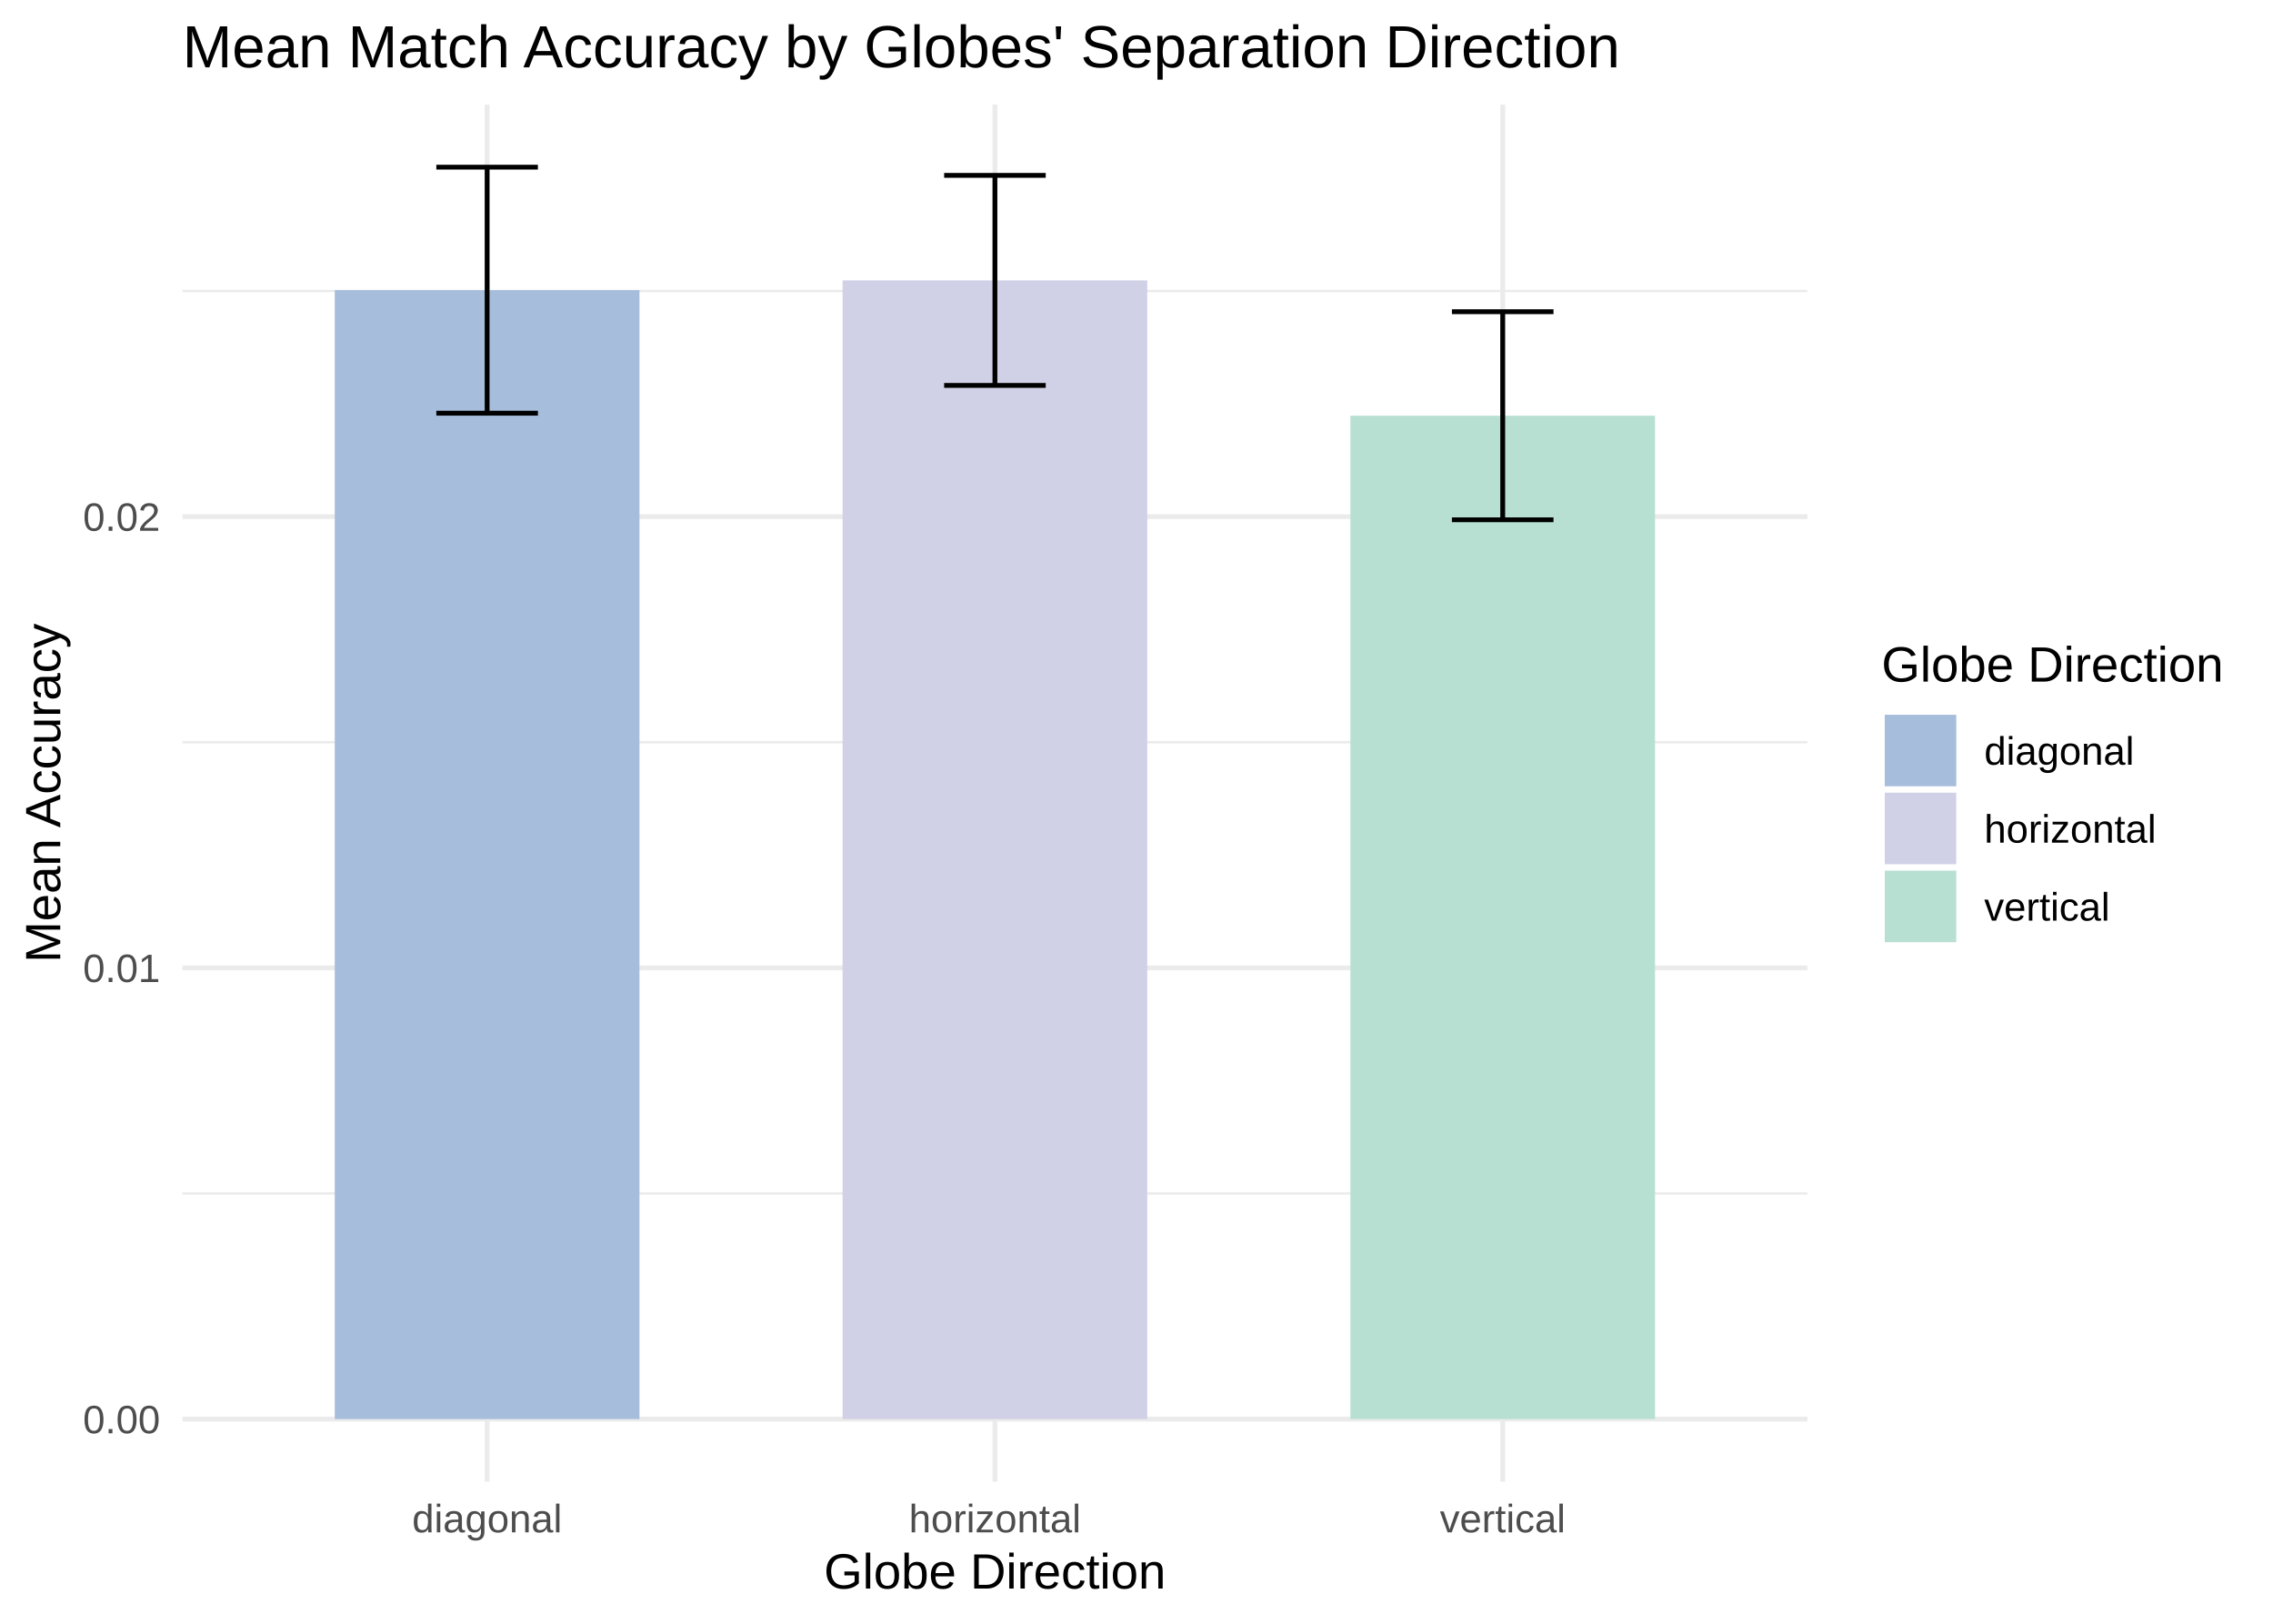
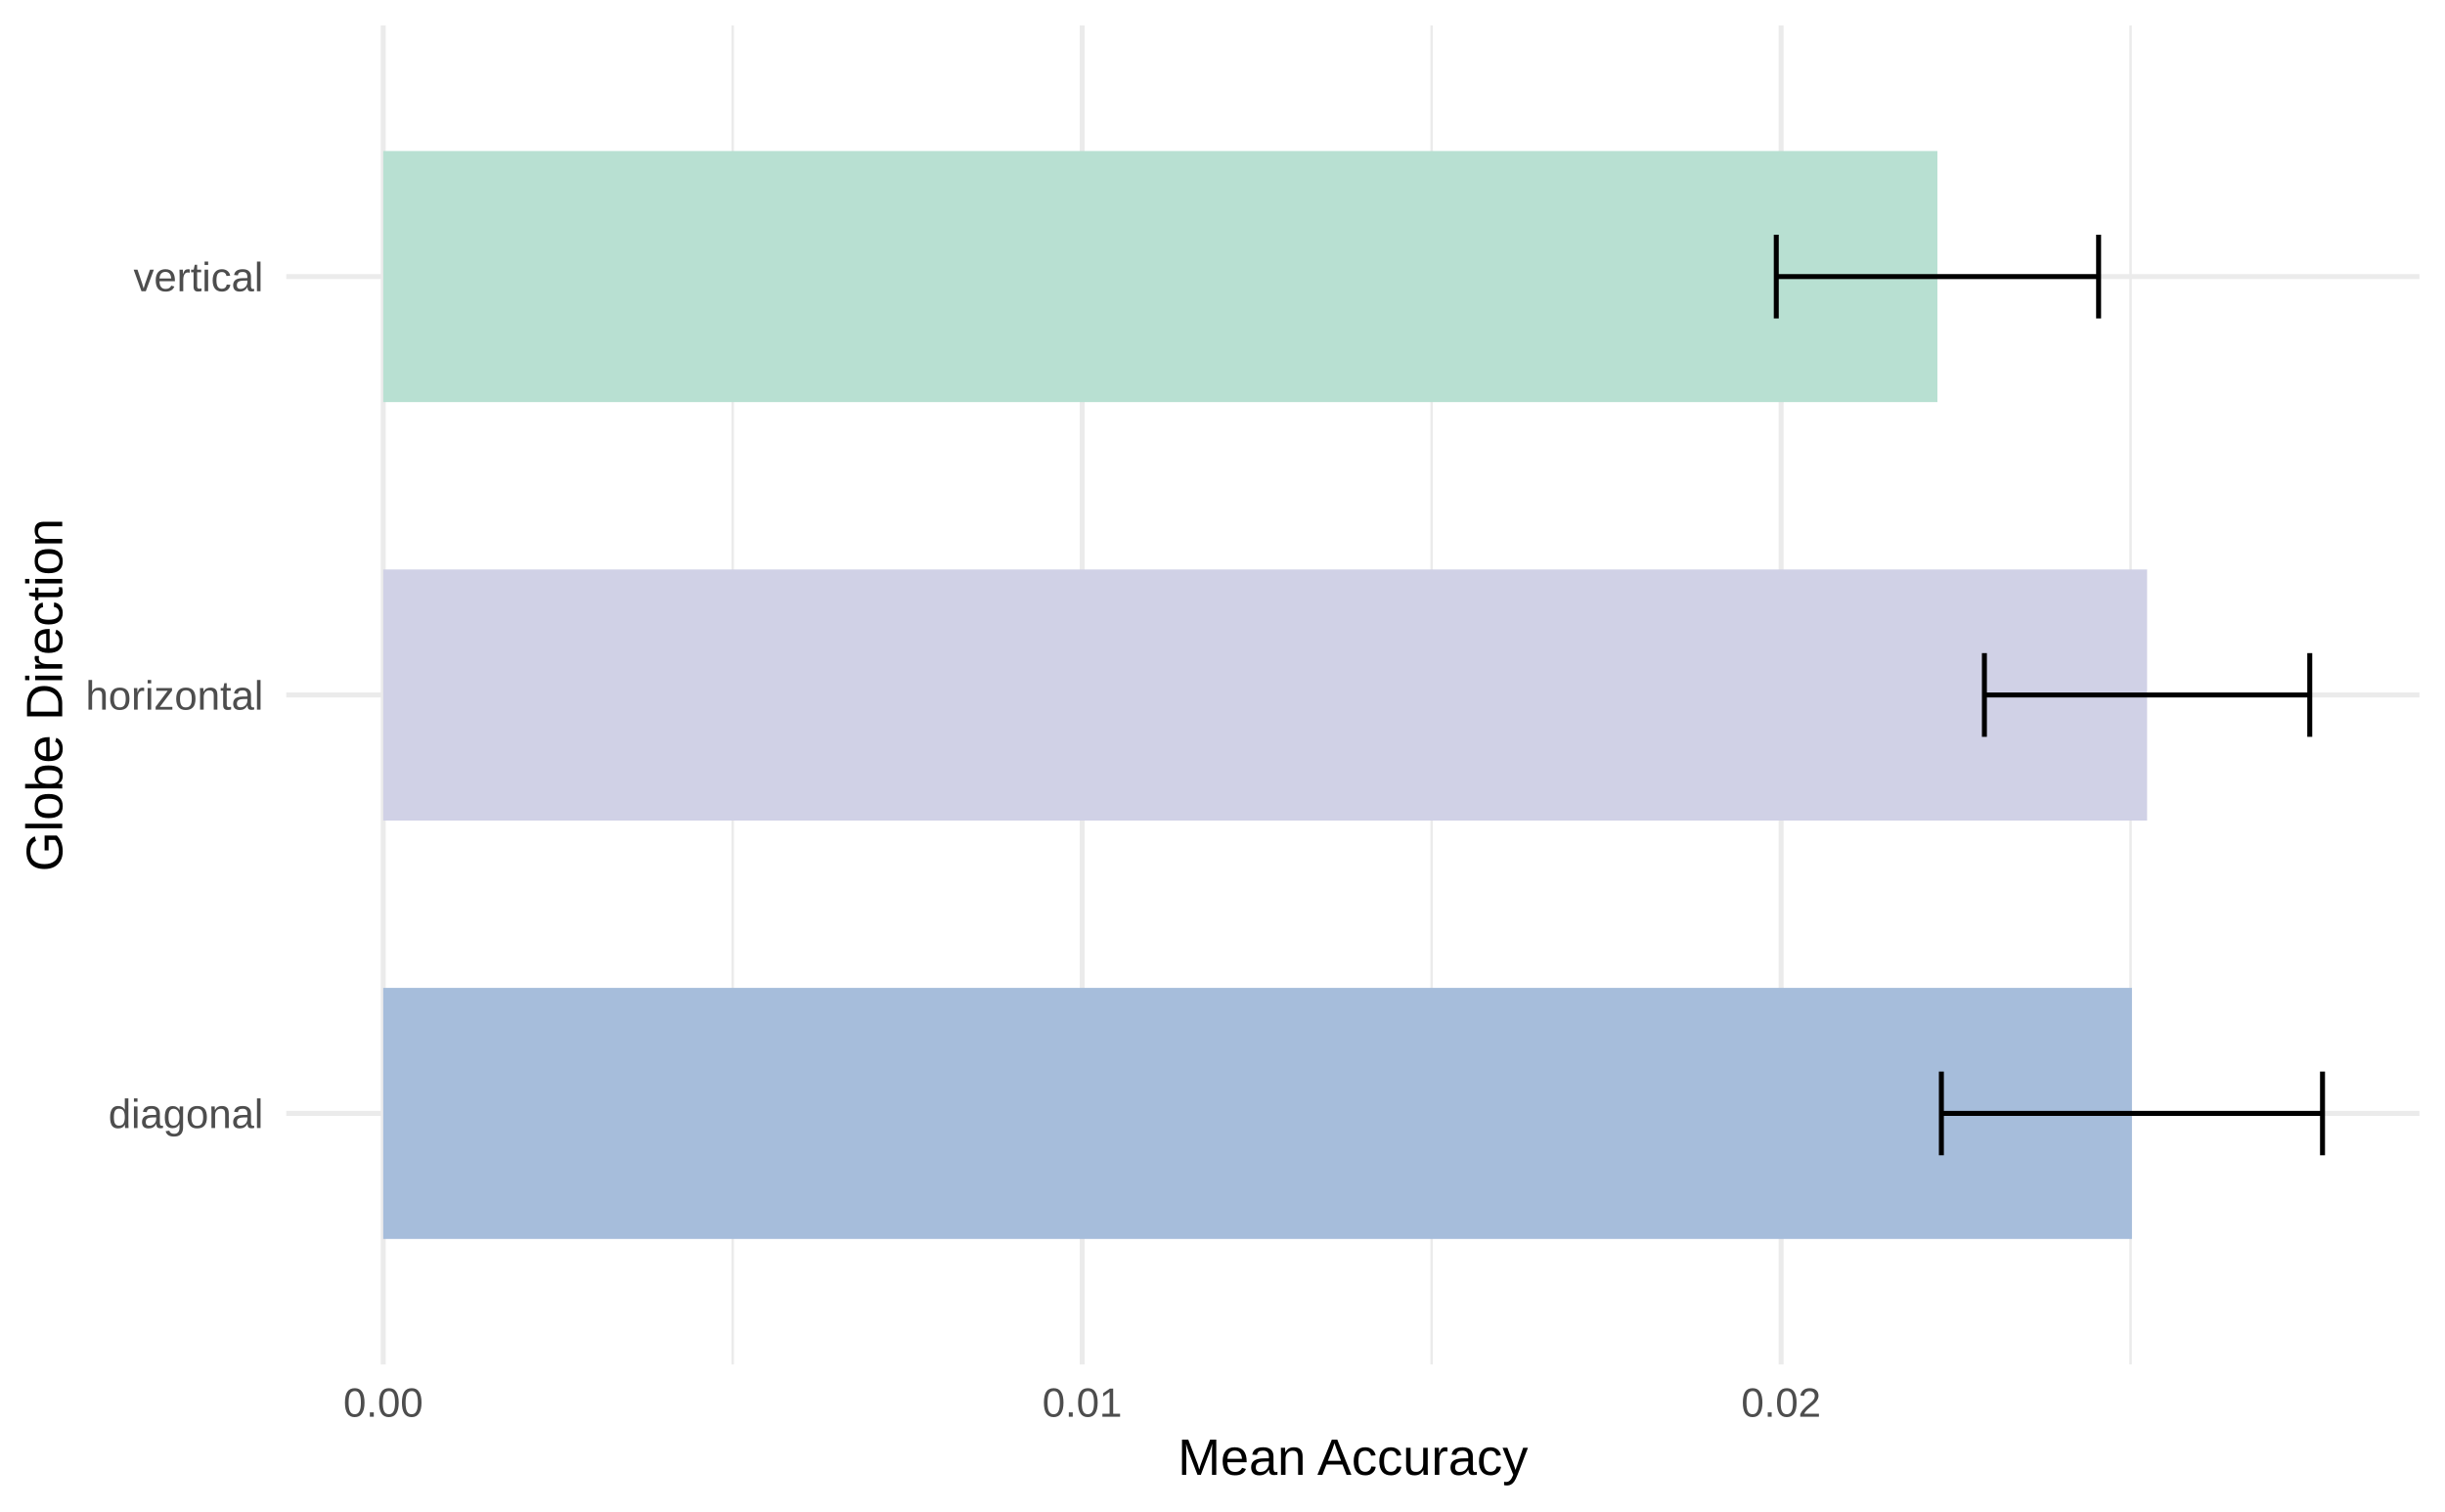
- <svg xmlns="http://www.w3.org/2000/svg" width="504.00pt" height="360.00pt" viewBox="0 0 504.00 360.00">
+ <svg xmlns="http://www.w3.org/2000/svg" width="525.00pt" height="324.47pt" viewBox="0 0 525.00 324.47">
  <g class="svglite">
    <defs>
      <style type="text/css">
    .svglite line, .svglite polyline, .svglite polygon, .svglite path, .svglite rect, .svglite circle {
      fill: none;
      stroke: #000000;
      stroke-linecap: round;
      stroke-linejoin: round;
      stroke-miterlimit: 10.00;
    }
    .svglite text {
      white-space: pre;
    }
    .svglite g.glyphgroup path {
      fill: inherit;
      stroke: none;
    }
  </style>
    </defs>
    <rect width="100%" height="100%" style="stroke: none; fill: none;" />
    <defs>
-       <clipPath id="cpMC4wMHw1MDQuMDB8MC4wMHwzNjAuMDA=">
-         <rect x="0.00" y="0.00" width="504.00" height="360.00" />
+       <clipPath id="cpMC4wMHw1MjUuMDB8MC4wMHwzMjQuNDc=">
+         <rect x="0.00" y="0.00" width="525.00" height="324.47" />
      </clipPath>
    </defs>
-     <g clip-path="url(#cpMC4wMHw1MDQuMDB8MC4wMHwzNjAuMDA=)">
+     <g clip-path="url(#cpMC4wMHw1MjUuMDB8MC4wMHwzMjQuNDc=)">
</g>
    <defs>
-       <clipPath id="cpNDAuNDZ8NDAwLjc2fDIzLjE4fDMyOC41MA==">
-         <rect x="40.46" y="23.18" width="360.30" height="305.33" />
+       <clipPath id="cpNjEuNDd8NTE5LjUyfDUuNDh8MjkyLjk4">
+         <rect x="61.47" y="5.48" width="458.05" height="287.50" />
      </clipPath>
    </defs>
-     <g clip-path="url(#cpNDAuNDZ8NDAwLjc2fDIzLjE4fDMyOC41MA==)">
-       <polyline points="40.46,264.60 400.76,264.60 " style="stroke-width: 0.53; stroke: #EBEBEB; stroke-linecap: butt;" />
-       <polyline points="40.46,164.56 400.76,164.56 " style="stroke-width: 0.53; stroke: #EBEBEB; stroke-linecap: butt;" />
-       <polyline points="40.46,64.52 400.76,64.52 " style="stroke-width: 0.53; stroke: #EBEBEB; stroke-linecap: butt;" />
-       <polyline points="40.46,314.63 400.76,314.63 " style="stroke-width: 1.07; stroke: #EBEBEB; stroke-linecap: butt;" />
-       <polyline points="40.46,214.58 400.76,214.58 " style="stroke-width: 1.07; stroke: #EBEBEB; stroke-linecap: butt;" />
-       <polyline points="40.46,114.54 400.76,114.54 " style="stroke-width: 1.07; stroke: #EBEBEB; stroke-linecap: butt;" />
-       <polyline points="108.01,328.50 108.01,23.18 " style="stroke-width: 1.07; stroke: #EBEBEB; stroke-linecap: butt;" />
-       <polyline points="220.61,328.50 220.61,23.18 " style="stroke-width: 1.07; stroke: #EBEBEB; stroke-linecap: butt;" />
-       <polyline points="333.20,328.50 333.20,23.18 " style="stroke-width: 1.07; stroke: #EBEBEB; stroke-linecap: butt;" />
-       <rect x="74.23" y="64.33" width="67.56" height="250.29" style="stroke-width: 1.07; stroke: none; stroke-linecap: butt; stroke-linejoin: miter; fill: #A6BDDB;" />
-       <rect x="186.83" y="62.17" width="67.56" height="252.46" style="stroke-width: 1.07; stroke: none; stroke-linecap: butt; stroke-linejoin: miter; fill: #D0D1E6;" />
-       <rect x="299.42" y="92.17" width="67.56" height="222.45" style="stroke-width: 1.07; stroke: none; stroke-linecap: butt; stroke-linejoin: miter; fill: #B8E0D2;" />
-       <polyline points="96.75,37.06 119.27,37.06 " style="stroke-width: 1.07; stroke-linecap: butt;" />
-       <polyline points="108.01,37.06 108.01,91.61 " style="stroke-width: 1.07; stroke-linecap: butt;" />
-       <polyline points="96.75,91.61 119.27,91.61 " style="stroke-width: 1.07; stroke-linecap: butt;" />
-       <polyline points="209.35,38.88 231.87,38.88 " style="stroke-width: 1.07; stroke-linecap: butt;" />
-       <polyline points="220.61,38.88 220.61,85.45 " style="stroke-width: 1.07; stroke-linecap: butt;" />
-       <polyline points="209.35,85.45 231.87,85.45 " style="stroke-width: 1.07; stroke-linecap: butt;" />
-       <polyline points="321.94,69.11 344.46,69.11 " style="stroke-width: 1.07; stroke-linecap: butt;" />
-       <polyline points="333.20,69.11 333.20,115.24 " style="stroke-width: 1.07; stroke-linecap: butt;" />
-       <polyline points="321.94,115.24 344.46,115.24 " style="stroke-width: 1.07; stroke-linecap: butt;" />
+     <g clip-path="url(#cpNjEuNDd8NTE5LjUyfDUuNDh8MjkyLjk4)">
+       <polyline points="157.33,292.98 157.33,5.48 " style="stroke-width: 0.53; stroke: #EBEBEB; stroke-linecap: butt;" />
+       <polyline points="307.41,292.98 307.41,5.48 " style="stroke-width: 0.53; stroke: #EBEBEB; stroke-linecap: butt;" />
+       <polyline points="457.49,292.98 457.49,5.48 " style="stroke-width: 0.53; stroke: #EBEBEB; stroke-linecap: butt;" />
+       <polyline points="61.47,239.07 519.52,239.07 " style="stroke-width: 1.07; stroke: #EBEBEB; stroke-linecap: butt;" />
+       <polyline points="61.47,149.23 519.52,149.23 " style="stroke-width: 1.07; stroke: #EBEBEB; stroke-linecap: butt;" />
+       <polyline points="61.47,59.39 519.52,59.39 " style="stroke-width: 1.07; stroke: #EBEBEB; stroke-linecap: butt;" />
+       <polyline points="82.29,292.98 82.29,5.48 " style="stroke-width: 1.07; stroke: #EBEBEB; stroke-linecap: butt;" />
+       <polyline points="232.37,292.98 232.37,5.48 " style="stroke-width: 1.07; stroke: #EBEBEB; stroke-linecap: butt;" />
+       <polyline points="382.45,292.98 382.45,5.48 " style="stroke-width: 1.07; stroke: #EBEBEB; stroke-linecap: butt;" />
+       <rect x="82.29" y="212.12" width="375.49" height="53.91" style="stroke-width: 1.07; stroke: none; stroke-linecap: butt; stroke-linejoin: miter; fill: #A6BDDB;" />
+       <rect x="82.29" y="122.28" width="378.74" height="53.91" style="stroke-width: 1.07; stroke: none; stroke-linecap: butt; stroke-linejoin: miter; fill: #D0D1E6;" />
+       <rect x="82.29" y="32.43" width="333.72" height="53.91" style="stroke-width: 1.07; stroke: none; stroke-linecap: butt; stroke-linejoin: miter; fill: #B8E0D2;" />
+       <polyline points="498.70,248.06 498.70,230.09 " style="stroke-width: 1.07; stroke-linecap: butt;" />
+       <polyline points="498.70,239.07 416.86,239.07 " style="stroke-width: 1.07; stroke-linecap: butt;" />
+       <polyline points="416.86,248.06 416.86,230.09 " style="stroke-width: 1.07; stroke-linecap: butt;" />
+       <polyline points="495.96,158.21 495.96,140.24 " style="stroke-width: 1.07; stroke-linecap: butt;" />
+       <polyline points="495.96,149.23 426.10,149.23 " style="stroke-width: 1.07; stroke-linecap: butt;" />
+       <polyline points="426.10,158.21 426.10,140.24 " style="stroke-width: 1.07; stroke-linecap: butt;" />
+       <polyline points="450.62,68.37 450.62,50.40 " style="stroke-width: 1.07; stroke-linecap: butt;" />
+       <polyline points="450.62,59.39 381.41,59.39 " style="stroke-width: 1.07; stroke-linecap: butt;" />
+       <polyline points="381.41,68.37 381.41,50.40 " style="stroke-width: 1.07; stroke-linecap: butt;" />
    </g>
-     <g clip-path="url(#cpMC4wMHw1MDQuMDB8MC4wMHwzNjAuMDA=)">
-       <text x="35.52" y="317.78" text-anchor="end" style="font-size: 8.80px;fill: #4D4D4D; font-family: &quot;Arial&quot;;" textLength="17.11px" lengthAdjust="spacingAndGlyphs">0.00</text>
-       <text x="35.52" y="217.73" text-anchor="end" style="font-size: 8.80px;fill: #4D4D4D; font-family: &quot;Arial&quot;;" textLength="17.11px" lengthAdjust="spacingAndGlyphs">0.01</text>
-       <text x="35.52" y="117.69" text-anchor="end" style="font-size: 8.80px;fill: #4D4D4D; font-family: &quot;Arial&quot;;" textLength="17.11px" lengthAdjust="spacingAndGlyphs">0.02</text>
-       <text x="108.01" y="339.74" text-anchor="middle" style="font-size: 8.80px;fill: #4D4D4D; font-family: &quot;Arial&quot;;" textLength="33.25px" lengthAdjust="spacingAndGlyphs">diagonal</text>
-       <text x="220.61" y="339.74" text-anchor="middle" style="font-size: 8.80px;fill: #4D4D4D; font-family: &quot;Arial&quot;;" textLength="38.12px" lengthAdjust="spacingAndGlyphs">horizontal</text>
-       <text x="333.20" y="339.74" text-anchor="middle" style="font-size: 8.80px;fill: #4D4D4D; font-family: &quot;Arial&quot;;" textLength="27.86px" lengthAdjust="spacingAndGlyphs">vertical</text>
-       <text x="220.61" y="352.20" text-anchor="middle" style="font-size: 11.00px; font-family: &quot;Arial&quot;;" textLength="75.84px" lengthAdjust="spacingAndGlyphs">Globe Direction</text>
-       <text transform="translate(13.36,175.84) rotate(-90)" text-anchor="middle" style="font-size: 11.00px; font-family: &quot;Arial&quot;;" textLength="75.23px" lengthAdjust="spacingAndGlyphs">Mean Accuracy</text>
-       <text x="417.20" y="151.12" style="font-size: 11.00px; font-family: &quot;Arial&quot;;" textLength="75.84px" lengthAdjust="spacingAndGlyphs">Globe Direction</text>
-       <rect x="417.91" y="158.47" width="15.86" height="15.86" style="stroke-width: 1.07; stroke: none; stroke-linecap: butt; stroke-linejoin: miter; fill: #A6BDDB;" />
-       <rect x="417.91" y="175.75" width="15.86" height="15.86" style="stroke-width: 1.07; stroke: none; stroke-linecap: butt; stroke-linejoin: miter; fill: #D0D1E6;" />
-       <rect x="417.91" y="193.03" width="15.86" height="15.86" style="stroke-width: 1.07; stroke: none; stroke-linecap: butt; stroke-linejoin: miter; fill: #B8E0D2;" />
-       <text x="439.96" y="169.55" style="font-size: 8.80px; font-family: &quot;Arial&quot;;" textLength="33.25px" lengthAdjust="spacingAndGlyphs">diagonal</text>
-       <text x="439.96" y="186.83" style="font-size: 8.80px; font-family: &quot;Arial&quot;;" textLength="38.12px" lengthAdjust="spacingAndGlyphs">horizontal</text>
-       <text x="439.96" y="204.11" style="font-size: 8.80px; font-family: &quot;Arial&quot;;" textLength="27.86px" lengthAdjust="spacingAndGlyphs">vertical</text>
-       <text x="40.46" y="14.93" style="font-size: 13.20px; font-family: &quot;Arial&quot;;" textLength="318.27px" lengthAdjust="spacingAndGlyphs">Mean Match Accuracy by Globes' Separation Direction</text>
+     <g clip-path="url(#cpMC4wMHw1MjUuMDB8MC4wMHwzMjQuNDc=)">
+       <text x="56.54" y="242.22" text-anchor="end" style="font-size: 8.80px;fill: #4D4D4D; font-family: &quot;Arial&quot;;" textLength="33.25px" lengthAdjust="spacingAndGlyphs">diagonal</text>
+       <text x="56.54" y="152.38" text-anchor="end" style="font-size: 8.80px;fill: #4D4D4D; font-family: &quot;Arial&quot;;" textLength="38.12px" lengthAdjust="spacingAndGlyphs">horizontal</text>
+       <text x="56.54" y="62.54" text-anchor="end" style="font-size: 8.80px;fill: #4D4D4D; font-family: &quot;Arial&quot;;" textLength="27.86px" lengthAdjust="spacingAndGlyphs">vertical</text>
+       <text x="82.29" y="304.21" text-anchor="middle" style="font-size: 8.80px;fill: #4D4D4D; font-family: &quot;Arial&quot;;" textLength="17.11px" lengthAdjust="spacingAndGlyphs">0.00</text>
+       <text x="232.37" y="304.21" text-anchor="middle" style="font-size: 8.80px;fill: #4D4D4D; font-family: &quot;Arial&quot;;" textLength="17.11px" lengthAdjust="spacingAndGlyphs">0.01</text>
+       <text x="382.45" y="304.21" text-anchor="middle" style="font-size: 8.80px;fill: #4D4D4D; font-family: &quot;Arial&quot;;" textLength="17.11px" lengthAdjust="spacingAndGlyphs">0.02</text>
+       <text x="290.50" y="316.68" text-anchor="middle" style="font-size: 11.00px; font-family: &quot;Arial&quot;;" textLength="75.23px" lengthAdjust="spacingAndGlyphs">Mean Accuracy</text>
+       <text transform="translate(13.36,149.23) rotate(-90)" text-anchor="middle" style="font-size: 11.00px; font-family: &quot;Arial&quot;;" textLength="75.84px" lengthAdjust="spacingAndGlyphs">Globe Direction</text>
    </g>
  </g>
</svg>
